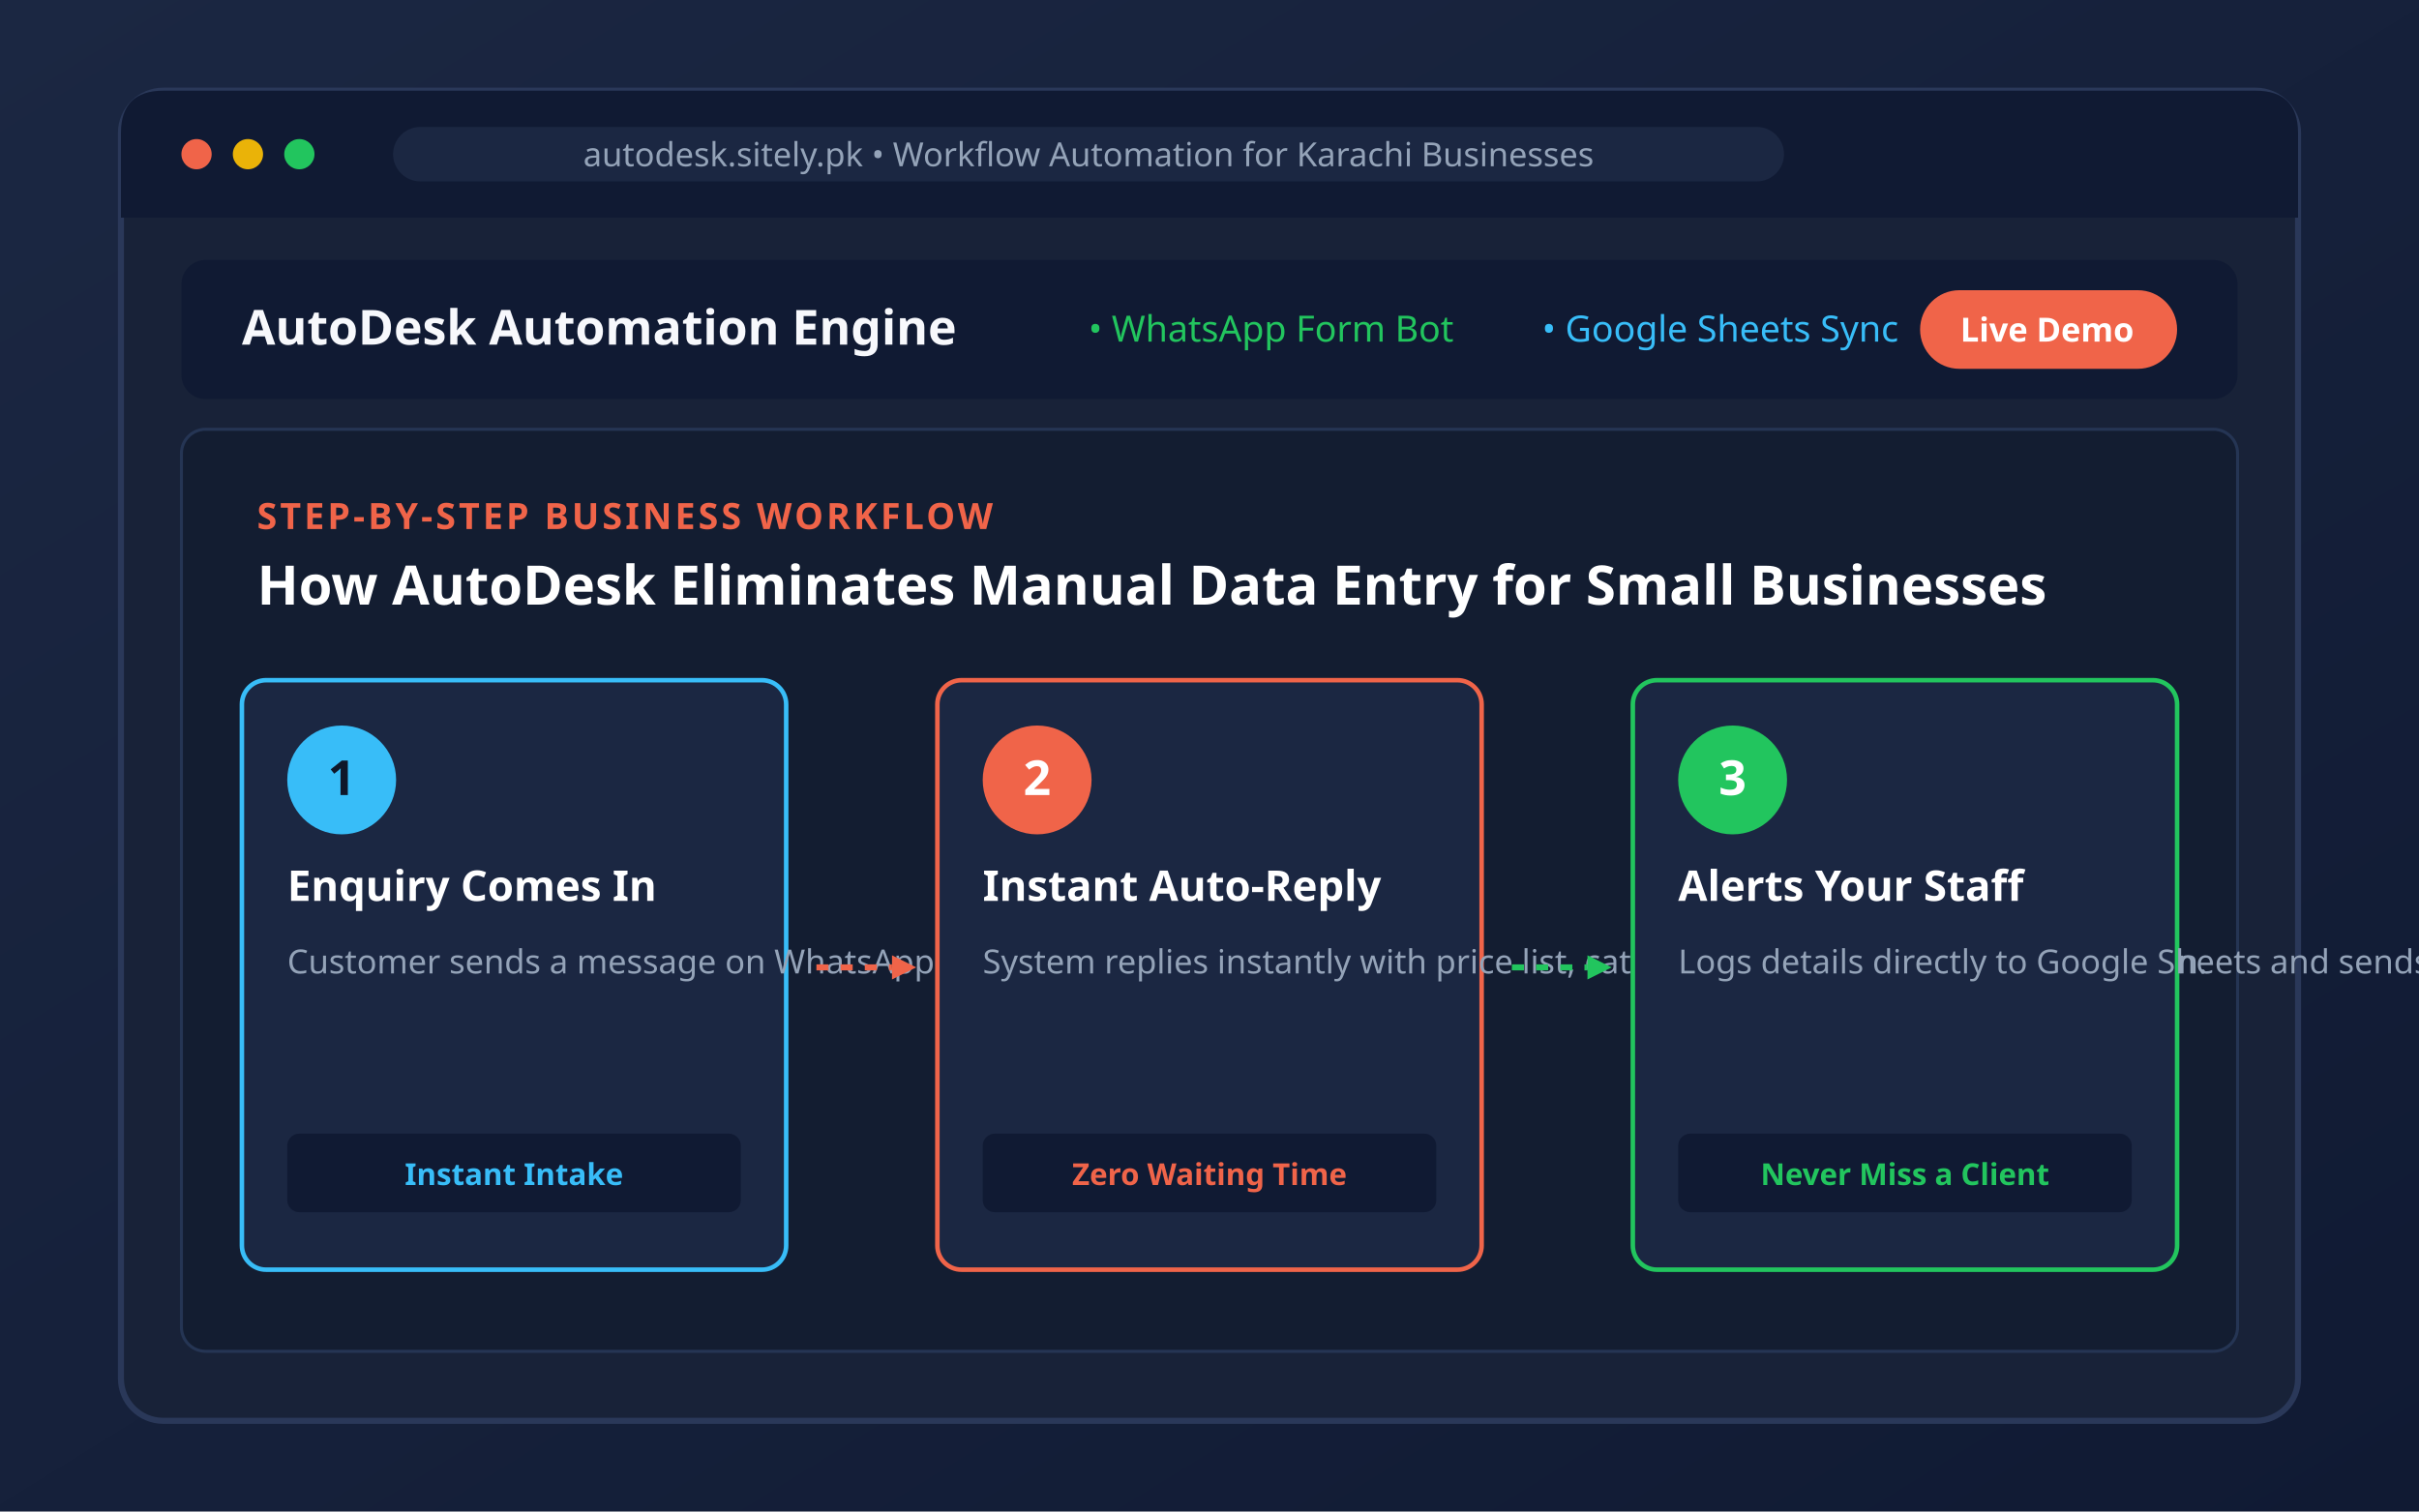
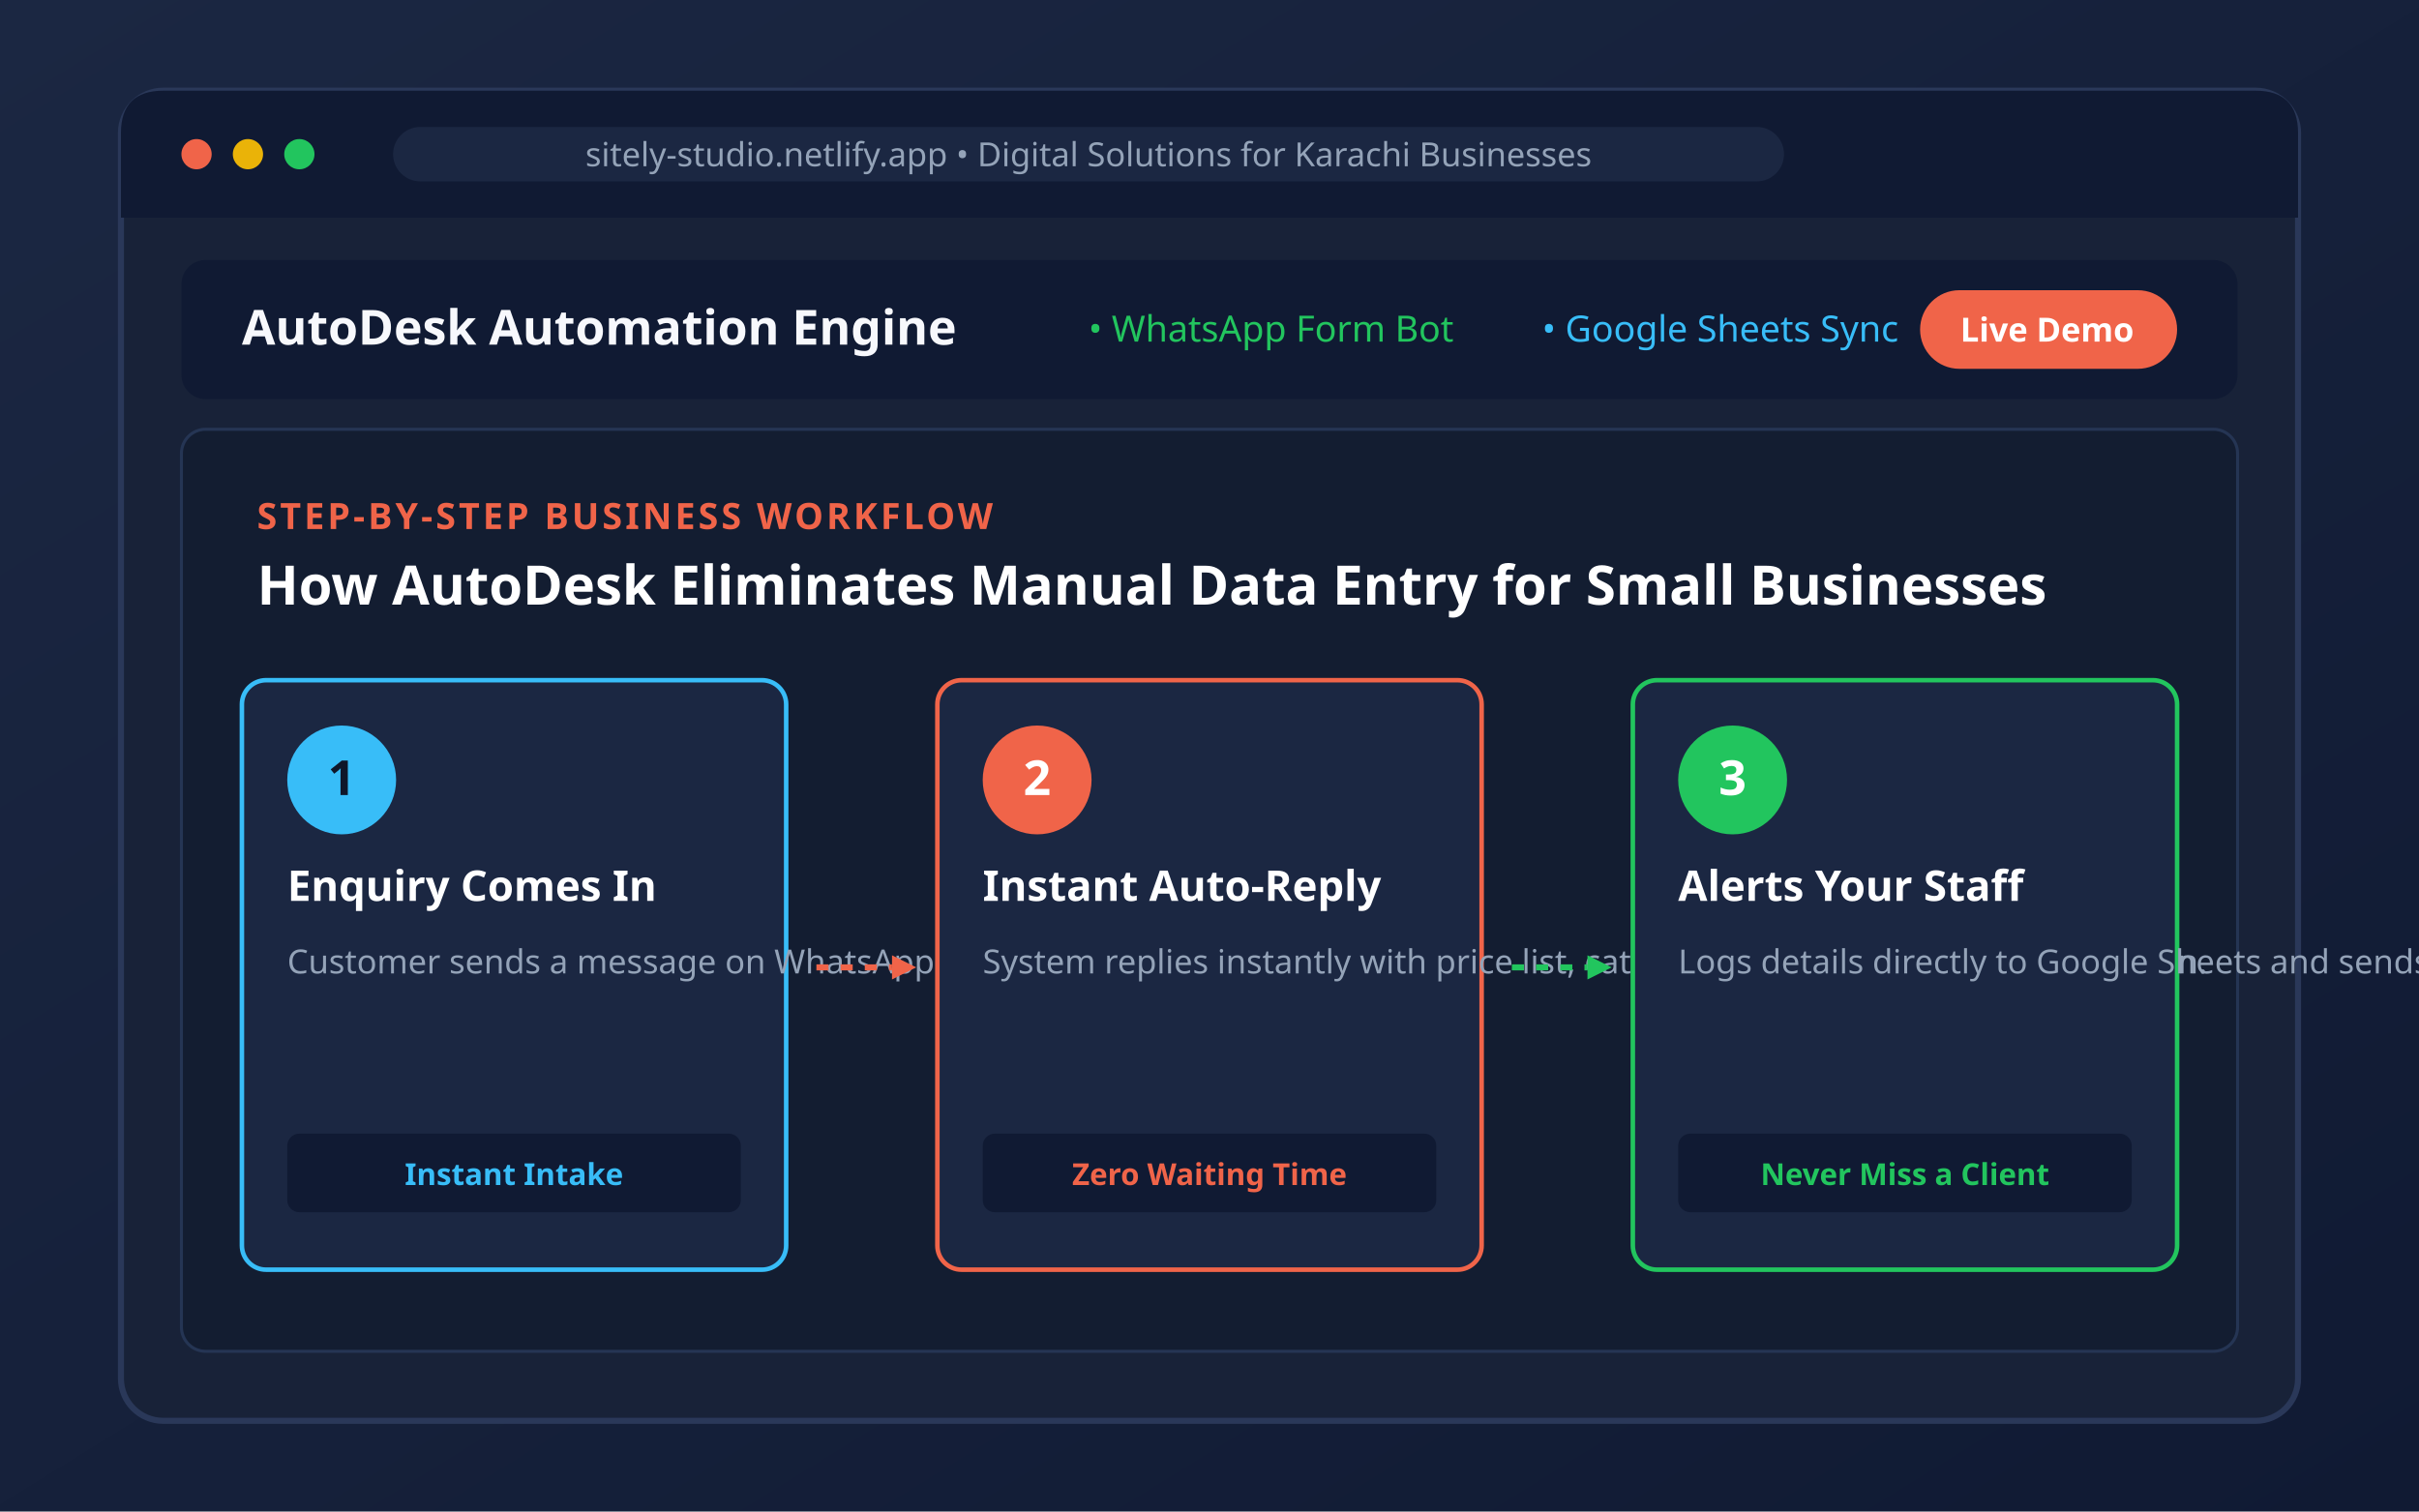
<svg xmlns="http://www.w3.org/2000/svg" viewBox="0 0 800 500" width="800" height="500">
  <defs>
    <linearGradient id="bgAutoDesk" x1="0%" y1="0%" x2="100%" y2="100%">
      <stop offset="0%" stop-color="#1B2742" />
      <stop offset="100%" stop-color="#101A33" />
    </linearGradient>
  </defs>
  <rect width="800" height="500" fill="url(#bgAutoDesk)" />
  <rect x="40" y="30" width="720" height="440" rx="14" fill="#182238" stroke="#2A3859" stroke-width="2" />
  <path d="M40 44 Q40 30 54 30 L746 30 Q760 30 760 44 L760 72 L40 72 Z" fill="#101A33" />
  <circle cx="65" cy="51" r="5" fill="#F06449" />
  <circle cx="82" cy="51" r="5" fill="#EAB308" />
  <circle cx="99" cy="51" r="5" fill="#22C55E" />
  <rect x="130" y="42" width="460" height="18" rx="9" fill="#1B2742" />
-   <text x="360" y="55" fill="#94A3B8" font-family="system-ui, sans-serif" font-size="11" text-anchor="middle">autodesk.sitely.pk • Workflow Automation for Karachi Businesses</text>
+   <text x="360" y="55" fill="#94A3B8" font-family="system-ui, sans-serif" font-size="11" text-anchor="middle">sitely-studio.netlify.app • Digital Solutions for Karachi Businesses</text>
  <rect x="60" y="86" width="680" height="46" rx="8" fill="#101A33" />
  <text x="80" y="114" fill="#F7F8FC" font-family="system-ui, sans-serif" font-size="16" font-weight="700">AutoDesk Automation Engine</text>
  <text x="360" y="113" fill="#22C55E" font-family="system-ui, sans-serif" font-size="12">• WhatsApp Form Bot</text>
  <text x="510" y="113" fill="#38BDF8" font-family="system-ui, sans-serif" font-size="12">• Google Sheets Sync</text>
  <rect x="635" y="96" width="85" height="26" rx="13" fill="#F06449" />
  <text x="677" y="113" fill="#FFFFFF" font-family="system-ui, sans-serif" font-size="11" font-weight="700" text-anchor="middle">Live Demo</text>
  <rect x="60" y="142" width="680" height="305" rx="8" fill="#131D31" stroke="#253554" stroke-width="1" />
  <text x="85" y="175" fill="#F06449" font-family="system-ui, sans-serif" font-size="12" font-weight="700" letter-spacing="1">STEP-BY-STEP BUSINESS WORKFLOW</text>
  <text x="85" y="200" fill="#FFFFFF" font-family="system-ui, sans-serif" font-size="18" font-weight="800">How AutoDesk Eliminates Manual Data Entry for Small Businesses</text>
  <rect x="80" y="225" width="180" height="195" rx="8" fill="#1B2742" stroke="#38BDF8" stroke-width="1.5" />
  <rect x="95" y="240" width="36" height="36" rx="18" fill="#38BDF8" />
  <text x="113" y="263" fill="#0F172A" font-family="system-ui, sans-serif" font-size="16" font-weight="800" text-anchor="middle">1</text>
  <text x="95" y="298" fill="#FFFFFF" font-family="system-ui, sans-serif" font-size="14" font-weight="700">Enquiry Comes In</text>
  <text x="95" y="322" fill="#94A3B8" font-family="system-ui, sans-serif" font-size="11">Customer sends a message on WhatsApp or fills the website contact form.</text>
  <rect x="95" y="375" width="150" height="26" rx="4" fill="#101A33" />
  <text x="170" y="392" fill="#38BDF8" font-family="system-ui, sans-serif" font-size="10" font-weight="600" text-anchor="middle">Instant Intake</text>
  <path d="M 270 320 L 295 320" stroke="#F06449" stroke-width="2" stroke-dasharray="4,4" />
  <polygon points="295,316 303,320 295,324" fill="#F06449" />
  <rect x="310" y="225" width="180" height="195" rx="8" fill="#1B2742" stroke="#F06449" stroke-width="1.5" />
  <rect x="325" y="240" width="36" height="36" rx="18" fill="#F06449" />
  <text x="343" y="263" fill="#FFFFFF" font-family="system-ui, sans-serif" font-size="16" font-weight="800" text-anchor="middle">2</text>
  <text x="325" y="298" fill="#FFFFFF" font-family="system-ui, sans-serif" font-size="14" font-weight="700">Instant Auto-Reply</text>
  <text x="325" y="322" fill="#94A3B8" font-family="system-ui, sans-serif" font-size="11">System replies instantly with price list, catalog link, or availability confirmation.</text>
  <rect x="325" y="375" width="150" height="26" rx="4" fill="#101A33" />
  <text x="400" y="392" fill="#F06449" font-family="system-ui, sans-serif" font-size="10" font-weight="600" text-anchor="middle">Zero Waiting Time</text>
  <path d="M 500 320 L 525 320" stroke="#22C55E" stroke-width="2" stroke-dasharray="4,4" />
  <polygon points="525,316 533,320 525,324" fill="#22C55E" />
  <rect x="540" y="225" width="180" height="195" rx="8" fill="#1B2742" stroke="#22C55E" stroke-width="1.5" />
  <rect x="555" y="240" width="36" height="36" rx="18" fill="#22C55E" />
  <text x="573" y="263" fill="#FFFFFF" font-family="system-ui, sans-serif" font-size="16" font-weight="800" text-anchor="middle">3</text>
  <text x="555" y="298" fill="#FFFFFF" font-family="system-ui, sans-serif" font-size="14" font-weight="700">Alerts Your Staff</text>
  <text x="555" y="322" fill="#94A3B8" font-family="system-ui, sans-serif" font-size="11">Logs details directly to Google Sheets and sends staff a summary notification to call back.</text>
  <rect x="555" y="375" width="150" height="26" rx="4" fill="#101A33" />
  <text x="630" y="392" fill="#22C55E" font-family="system-ui, sans-serif" font-size="10" font-weight="600" text-anchor="middle">Never Miss a Client</text>
</svg>
